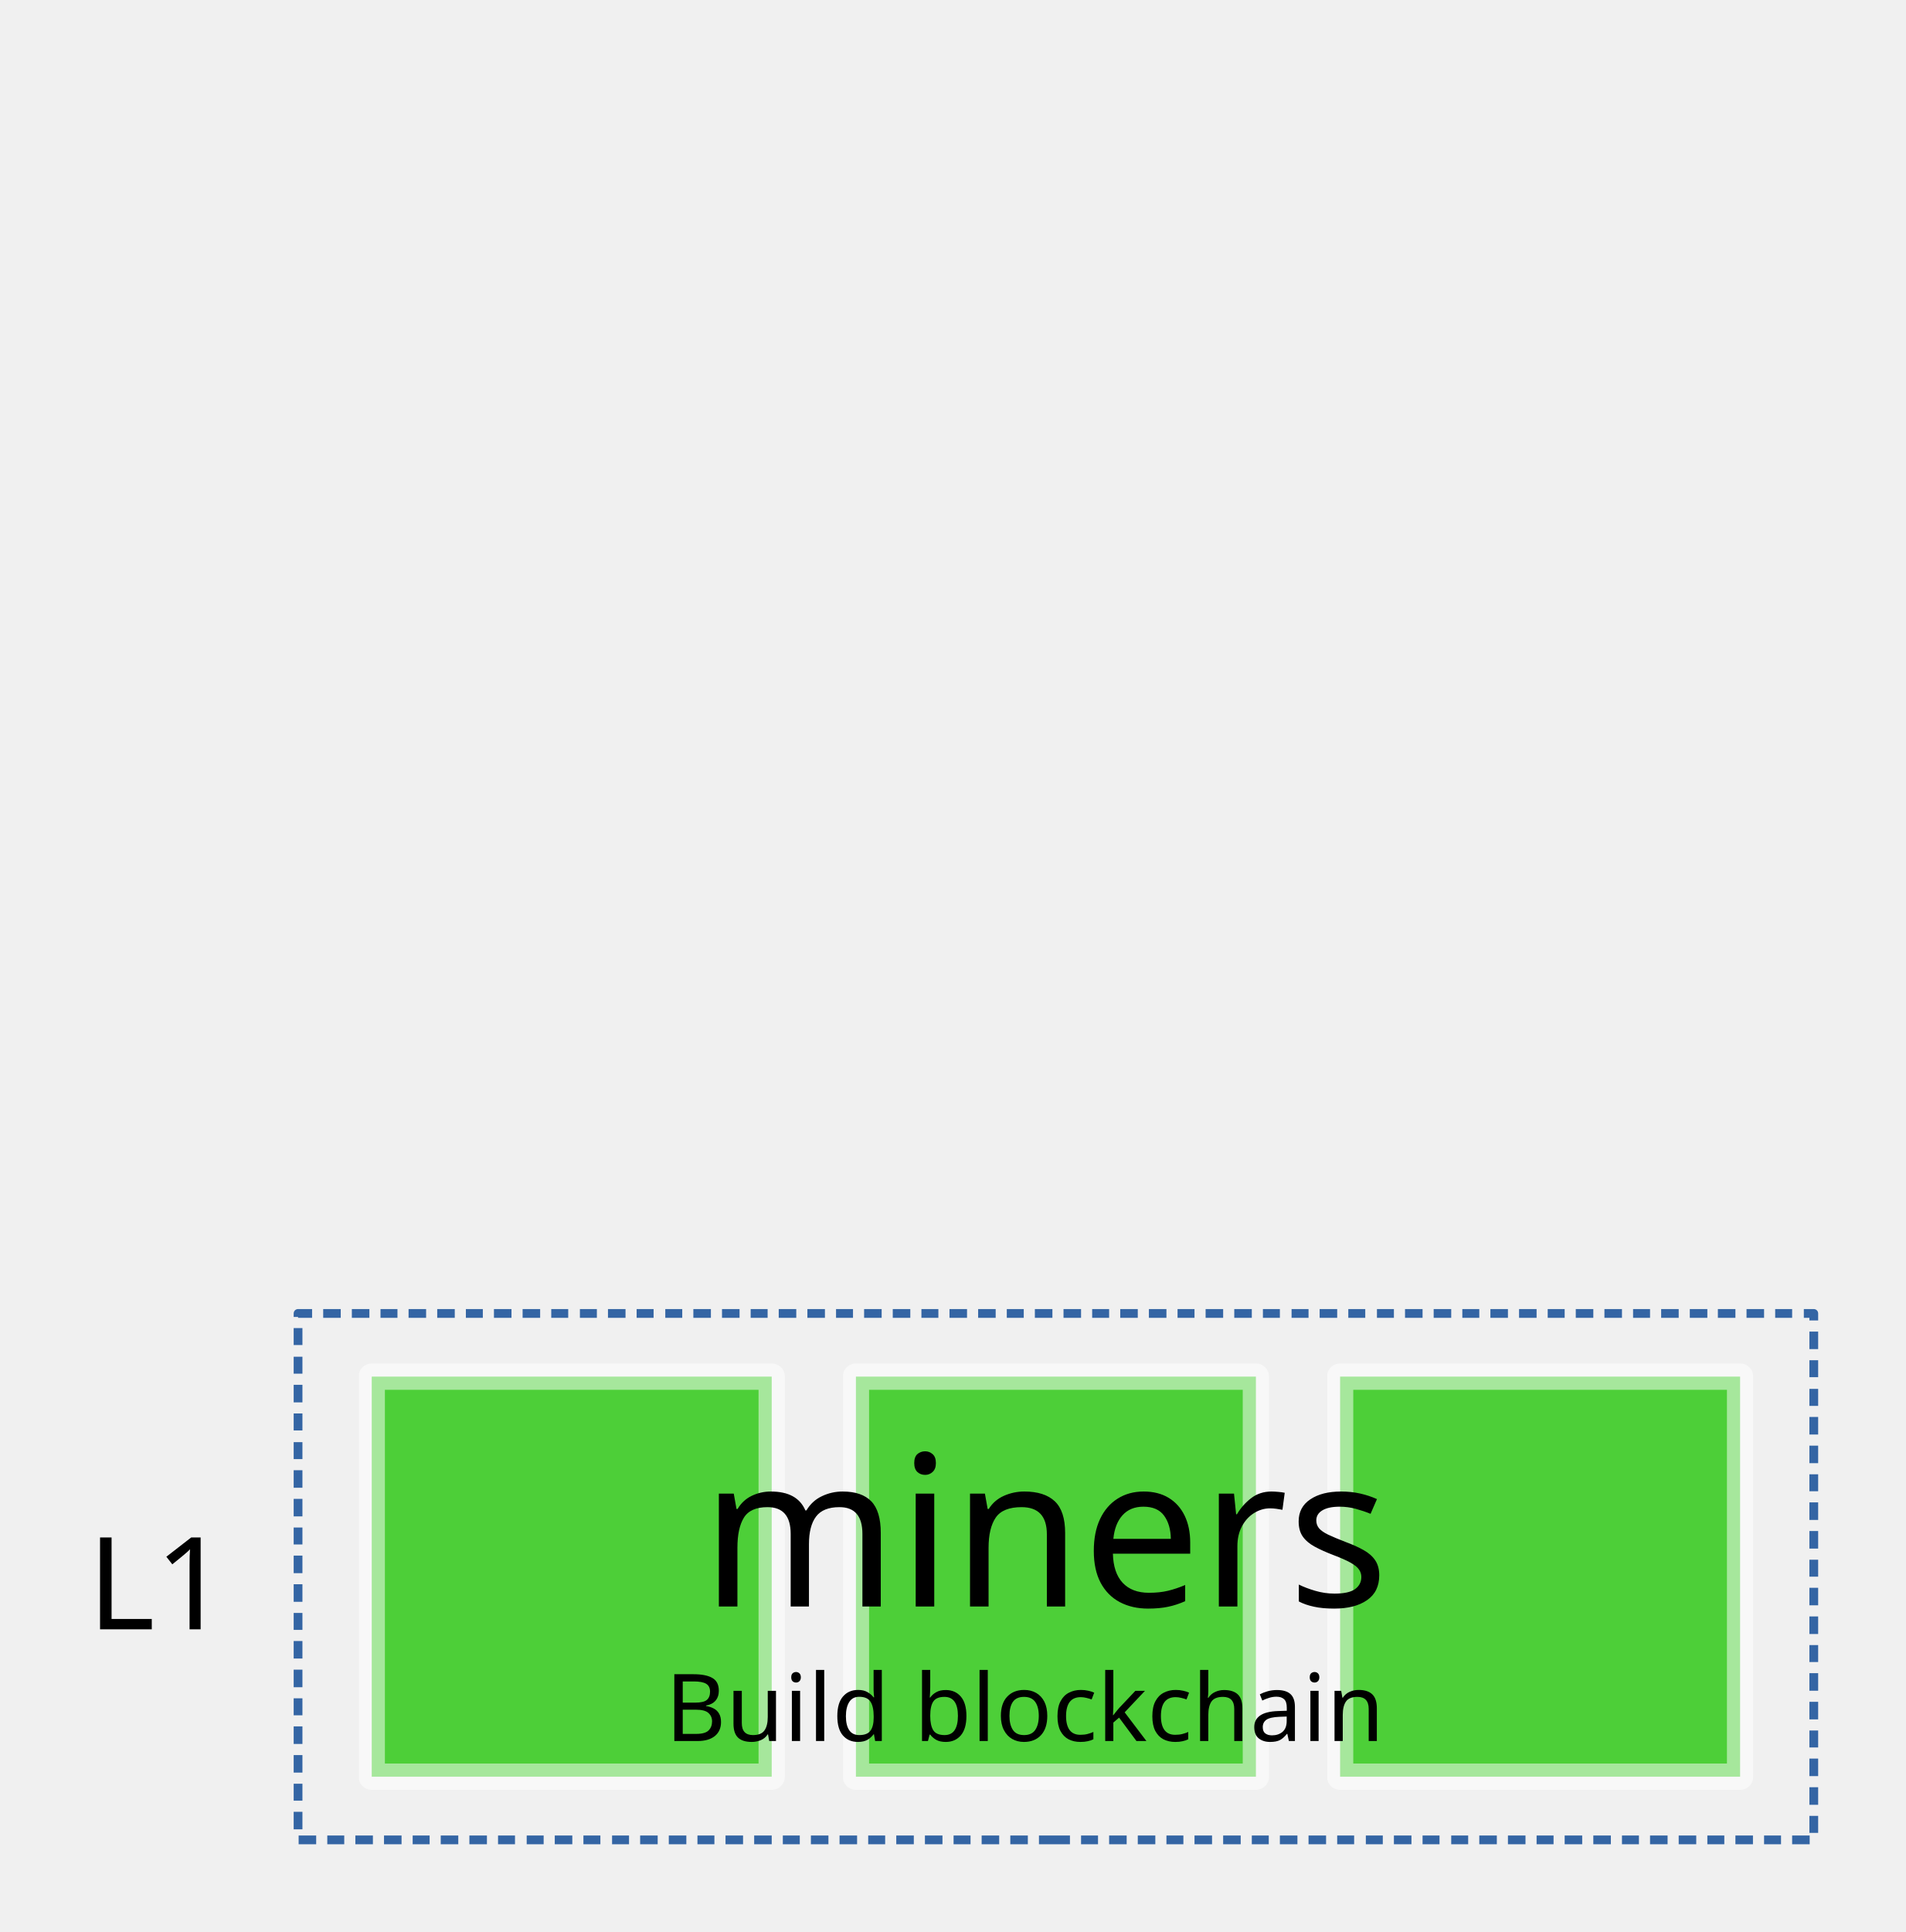
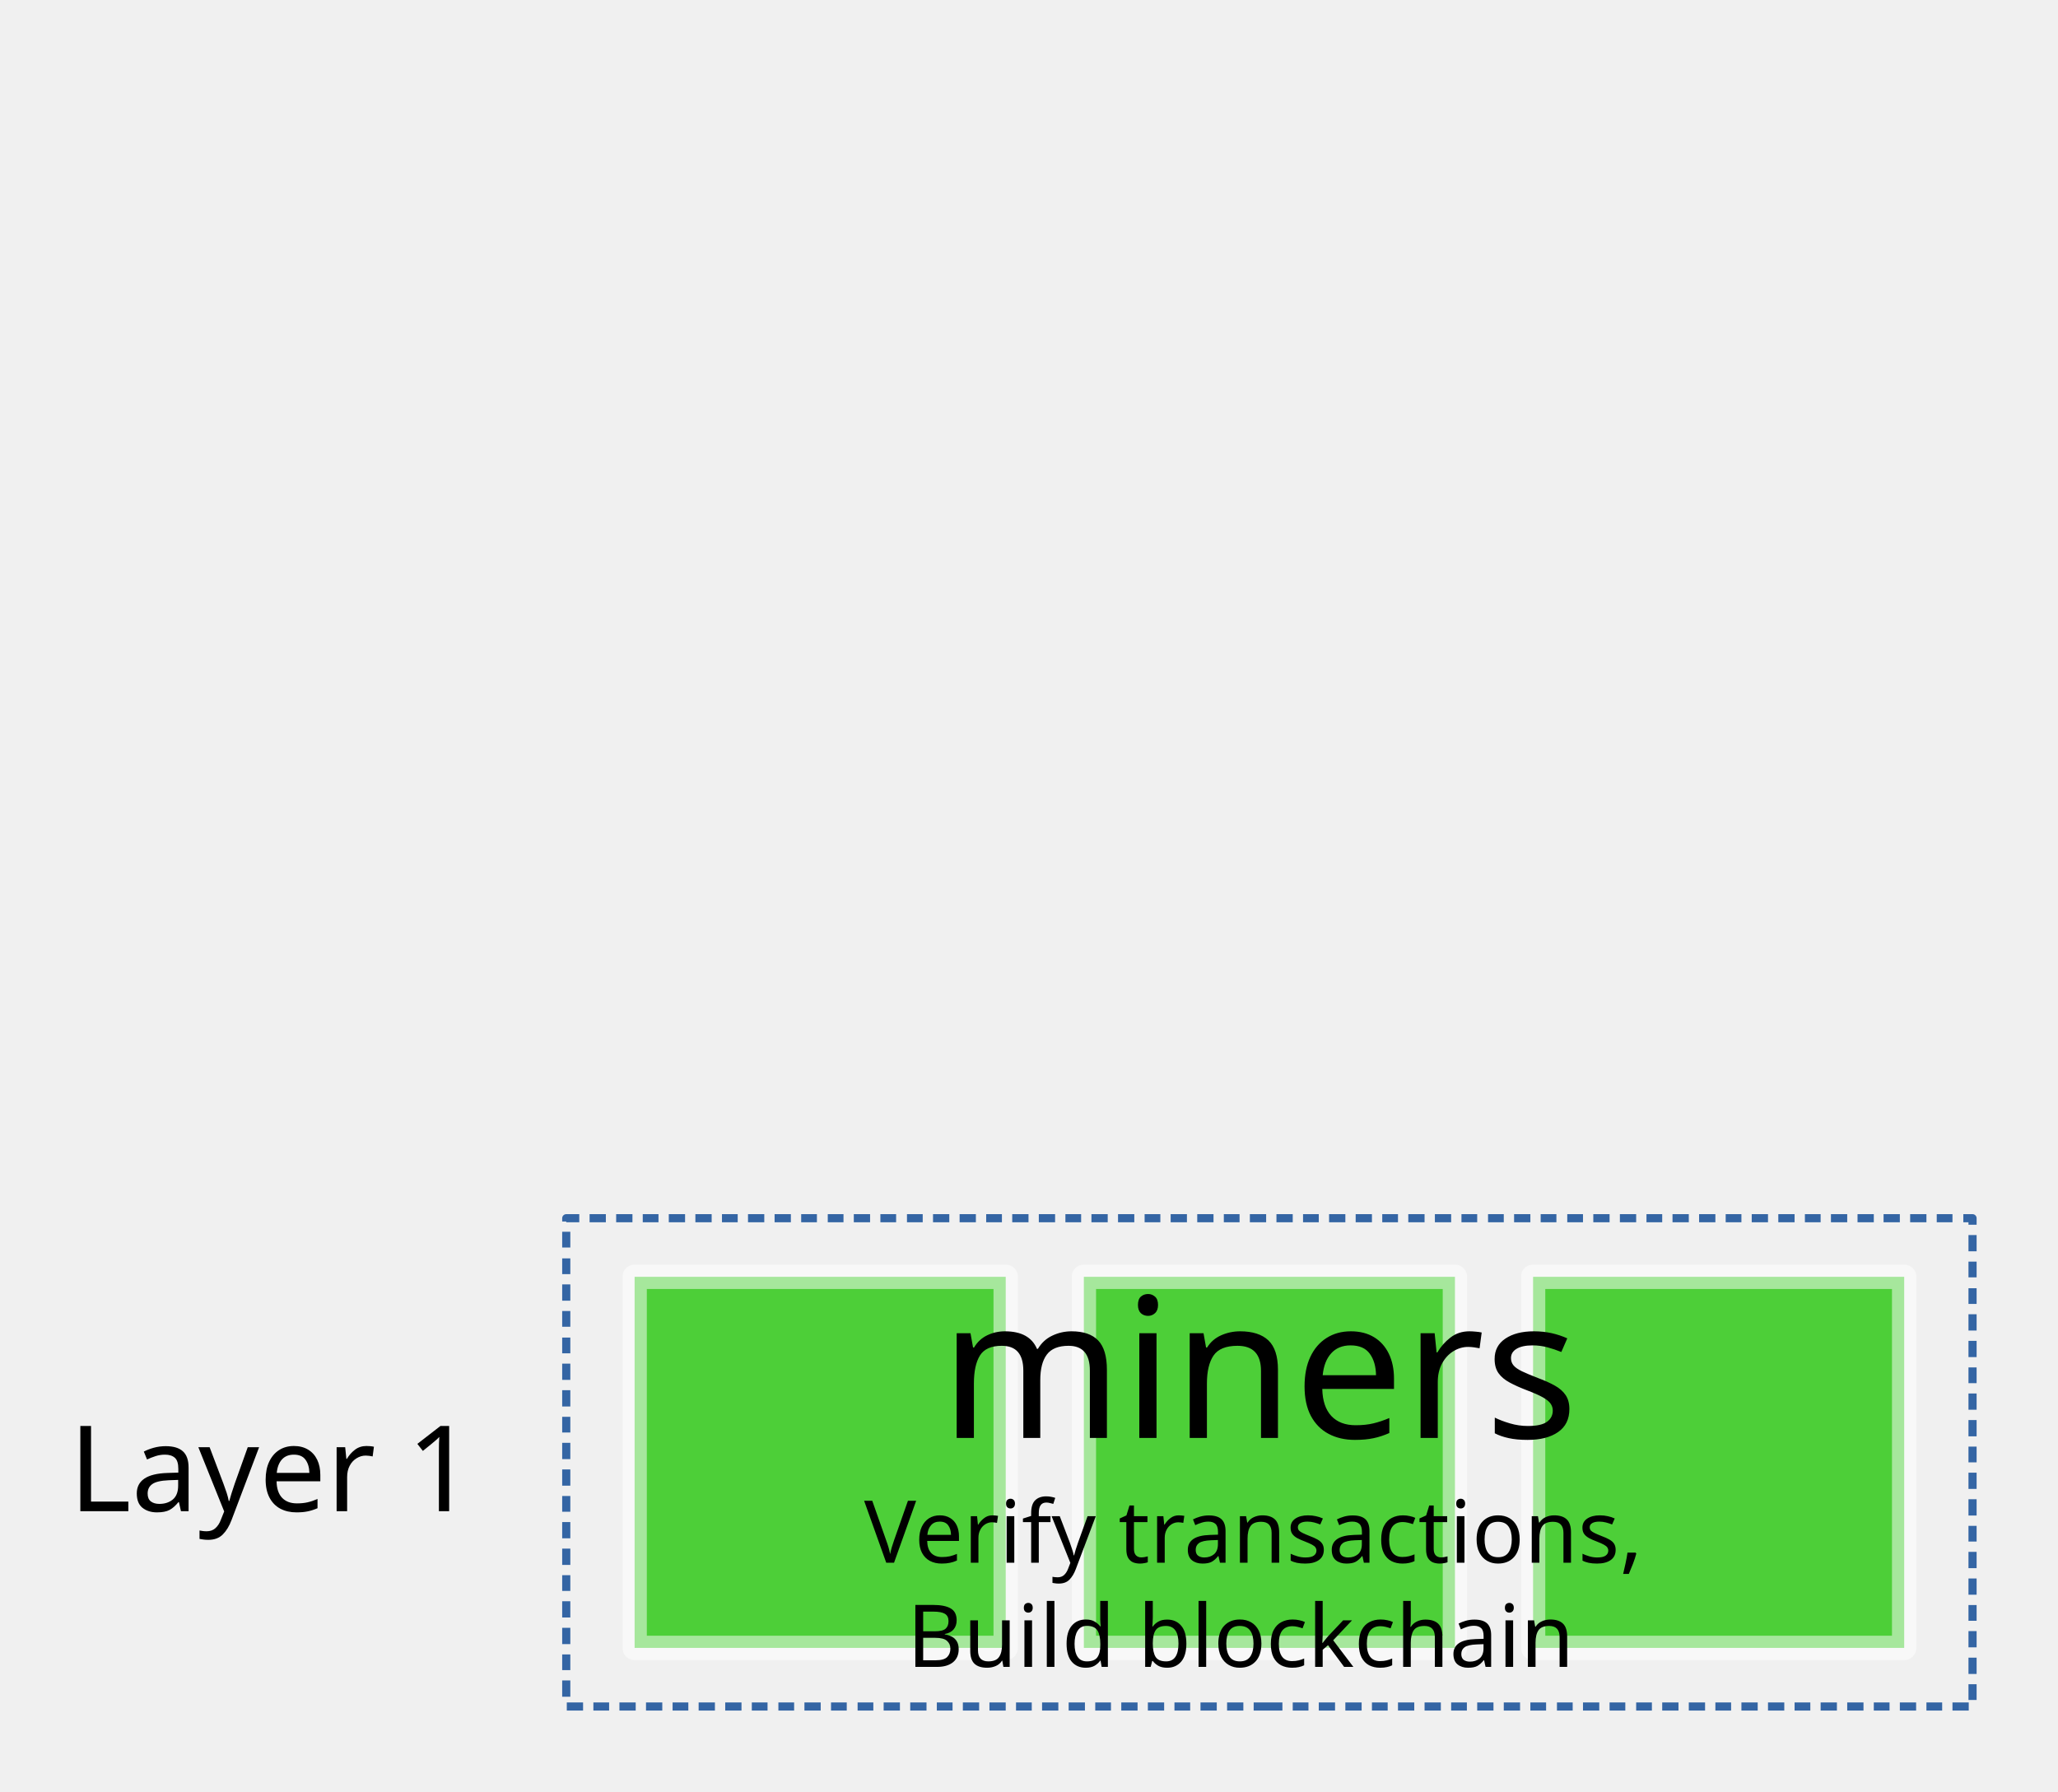
- <svg xmlns="http://www.w3.org/2000/svg" viewBox="0 0 434.558 440.4" height="440.4" width="434.558" xml:space="preserve" id="svg2" version="1.1">
+ <svg xmlns="http://www.w3.org/2000/svg" viewBox="0 0 505.759 440.4" height="440.4" width="505.759" xml:space="preserve" id="svg2" version="1.1">
  <defs id="defs6">
    <clipPath id="clipPath18" clipPathUnits="userSpaceOnUse">
      <path style="clip-rule:evenodd" id="path16" d="M 0,0 H 612 V 792 H 0 Z" />
    </clipPath>
    <clipPath id="clipPath602" clipPathUnits="userSpaceOnUse">
      <path id="path600" d="m 292.3,250.1 h 72.9 v 73 h -72.9 z" />
    </clipPath>
    <clipPath id="clipPath620" clipPathUnits="userSpaceOnUse">
      <path id="path618" d="M 375.1,250.1 H 448 v 73 h -72.9 z" />
    </clipPath>
    <clipPath id="clipPath638" clipPathUnits="userSpaceOnUse">
      <path id="path636" d="m 209.5,250.1 h 72.9 v 73 h -72.9 z" />
    </clipPath>
-     <clipPath id="clipPath1240" clipPathUnits="userSpaceOnUse">
-       <path id="path1238" d="m 292.3,354.5 h 72.9 v 73 h -72.9 z" />
-     </clipPath>
-     <clipPath id="clipPath1258" clipPathUnits="userSpaceOnUse">
-       <path id="path1256" d="M 375.1,354.5 H 448 v 73 h -72.9 z" />
-     </clipPath>
-     <clipPath id="clipPath1276" clipPathUnits="userSpaceOnUse">
-       <path id="path1274" d="m 209.5,354.5 h 72.9 v 73 h -72.9 z" />
-     </clipPath>
-     <clipPath id="clipPath1878" clipPathUnits="userSpaceOnUse">
-       <path id="path1876" d="m 292.3,458.9 h 72.9 v 73 h -72.9 z" />
-     </clipPath>
-     <clipPath id="clipPath1896" clipPathUnits="userSpaceOnUse">
-       <path id="path1894" d="M 375.1,458.9 H 448 v 73 h -72.9 z" />
-     </clipPath>
-     <clipPath id="clipPath1914" clipPathUnits="userSpaceOnUse">
-       <path id="path1912" d="m 209.5,458.9 h 72.9 v 73 h -72.9 z" />
+     <clipPath id="clipPath1246" clipPathUnits="userSpaceOnUse">
+       <path id="path1244" d="m 292.3,354.5 h 72.9 v 73 h -72.9 z" />
+     </clipPath>
+     <clipPath id="clipPath1264" clipPathUnits="userSpaceOnUse">
+       <path id="path1262" d="M 375.1,354.5 H 448 v 73 h -72.9 z" />
+     </clipPath>
+     <clipPath id="clipPath1282" clipPathUnits="userSpaceOnUse">
+       <path id="path1280" d="m 209.5,354.5 h 72.9 v 73 h -72.9 z" />
+     </clipPath>
+     <clipPath id="clipPath1890" clipPathUnits="userSpaceOnUse">
+       <path id="path1888" d="m 292.3,458.9 h 72.9 v 73 h -72.9 z" />
+     </clipPath>
+     <clipPath id="clipPath1908" clipPathUnits="userSpaceOnUse">
+       <path id="path1906" d="M 375.1,458.9 H 448 v 73 h -72.9 z" />
+     </clipPath>
+     <clipPath id="clipPath1926" clipPathUnits="userSpaceOnUse">
+       <path id="path1924" d="m 209.5,458.9 h 72.9 v 73 h -72.9 z" />
    </clipPath>
  </defs>
-   <g transform="matrix(1.333333,0,0,-1.333333,-197.5081,741.5332)" id="g10">
+   <g transform="matrix(1.333333,0,0,-1.333333,-126.3081,741.5332)" id="g10">
    <g id="g22">
      <path id="path24" style="fill:none;stroke:#3465a4;stroke-width:1.5;stroke-linecap:butt;stroke-linejoin:round;stroke-miterlimit:10;stroke-dasharray:none;stroke-opacity:1" d="m 331.1,241.6 h -2.4 -2.9" />
    </g>
    <g id="g26">
      <path id="path28" style="fill:none;stroke:#3465a4;stroke-width:1.5;stroke-linecap:butt;stroke-linejoin:round;stroke-miterlimit:10;stroke-dasharray:none;stroke-opacity:1" d="m 323.9,241.6 h -3" />
    </g>
    <g id="g30">
      <path id="path32" style="fill:none;stroke:#3465a4;stroke-width:1.5;stroke-linecap:butt;stroke-linejoin:round;stroke-miterlimit:10;stroke-dasharray:none;stroke-opacity:1" d="m 319,241.6 h -3" />
    </g>
    <g id="g34">
      <path id="path36" style="fill:none;stroke:#3465a4;stroke-width:1.5;stroke-linecap:butt;stroke-linejoin:round;stroke-miterlimit:10;stroke-dasharray:none;stroke-opacity:1" d="m 314.1,241.6 h -2.9" />
    </g>
    <g id="g38">
      <path id="path40" style="fill:none;stroke:#3465a4;stroke-width:1.5;stroke-linecap:butt;stroke-linejoin:round;stroke-miterlimit:10;stroke-dasharray:none;stroke-opacity:1" d="m 309.3,241.6 h -3" />
    </g>
    <g id="g42">
      <path id="path44" style="fill:none;stroke:#3465a4;stroke-width:1.5;stroke-linecap:butt;stroke-linejoin:round;stroke-miterlimit:10;stroke-dasharray:none;stroke-opacity:1" d="m 304.4,241.6 h -3" />
    </g>
    <g id="g46">
      <path id="path48" style="fill:none;stroke:#3465a4;stroke-width:1.5;stroke-linecap:butt;stroke-linejoin:round;stroke-miterlimit:10;stroke-dasharray:none;stroke-opacity:1" d="m 299.5,241.6 h -2.9" />
    </g>
    <g id="g50">
      <path id="path52" style="fill:none;stroke:#3465a4;stroke-width:1.5;stroke-linecap:butt;stroke-linejoin:round;stroke-miterlimit:10;stroke-dasharray:none;stroke-opacity:1" d="m 294.7,241.6 h -3" />
    </g>
    <g id="g54">
      <path id="path56" style="fill:none;stroke:#3465a4;stroke-width:1.5;stroke-linecap:butt;stroke-linejoin:round;stroke-miterlimit:10;stroke-dasharray:none;stroke-opacity:1" d="m 289.8,241.6 h -3" />
    </g>
    <g id="g58">
      <path id="path60" style="fill:none;stroke:#3465a4;stroke-width:1.5;stroke-linecap:butt;stroke-linejoin:round;stroke-miterlimit:10;stroke-dasharray:none;stroke-opacity:1" d="M 284.9,241.6 H 282" />
    </g>
    <g id="g62">
      <path id="path64" style="fill:none;stroke:#3465a4;stroke-width:1.5;stroke-linecap:butt;stroke-linejoin:round;stroke-miterlimit:10;stroke-dasharray:none;stroke-opacity:1" d="m 280.1,241.6 h -3" />
    </g>
    <g id="g66">
      <path id="path68" style="fill:none;stroke:#3465a4;stroke-width:1.5;stroke-linecap:butt;stroke-linejoin:round;stroke-miterlimit:10;stroke-dasharray:none;stroke-opacity:1" d="m 275.2,241.6 h -3" />
    </g>
    <g id="g70">
      <path id="path72" style="fill:none;stroke:#3465a4;stroke-width:1.5;stroke-linecap:butt;stroke-linejoin:round;stroke-miterlimit:10;stroke-dasharray:none;stroke-opacity:1" d="m 270.3,241.6 h -2.9" />
    </g>
    <g id="g74">
      <path id="path76" style="fill:none;stroke:#3465a4;stroke-width:1.5;stroke-linecap:butt;stroke-linejoin:round;stroke-miterlimit:10;stroke-dasharray:none;stroke-opacity:1" d="m 265.5,241.6 h -3" />
    </g>
    <g id="g78">
      <path id="path80" style="fill:none;stroke:#3465a4;stroke-width:1.5;stroke-linecap:butt;stroke-linejoin:round;stroke-miterlimit:10;stroke-dasharray:none;stroke-opacity:1" d="m 260.6,241.6 h -3" />
    </g>
    <g id="g82">
      <path id="path84" style="fill:none;stroke:#3465a4;stroke-width:1.5;stroke-linecap:butt;stroke-linejoin:round;stroke-miterlimit:10;stroke-dasharray:none;stroke-opacity:1" d="m 255.7,241.6 h -2.9" />
    </g>
    <g id="g86">
      <path id="path88" style="fill:none;stroke:#3465a4;stroke-width:1.5;stroke-linecap:butt;stroke-linejoin:round;stroke-miterlimit:10;stroke-dasharray:none;stroke-opacity:1" d="m 250.8,241.6 h -2.9" />
    </g>
    <g id="g90">
      <path id="path92" style="fill:none;stroke:#3465a4;stroke-width:1.5;stroke-linecap:butt;stroke-linejoin:round;stroke-miterlimit:10;stroke-dasharray:none;stroke-opacity:1" d="m 246,241.6 h -3" />
    </g>
    <g id="g94">
      <path id="path96" style="fill:none;stroke:#3465a4;stroke-width:1.5;stroke-linecap:butt;stroke-linejoin:round;stroke-miterlimit:10;stroke-dasharray:none;stroke-opacity:1" d="m 241.1,241.6 h -2.9" />
    </g>
    <g id="g98">
      <path id="path100" style="fill:none;stroke:#3465a4;stroke-width:1.5;stroke-linecap:butt;stroke-linejoin:round;stroke-miterlimit:10;stroke-dasharray:none;stroke-opacity:1" d="m 236.2,241.6 h -2.9" />
    </g>
    <g id="g102">
      <path id="path104" style="fill:none;stroke:#3465a4;stroke-width:1.5;stroke-linecap:butt;stroke-linejoin:round;stroke-miterlimit:10;stroke-dasharray:none;stroke-opacity:1" d="m 231.4,241.6 h -3" />
    </g>
    <g id="g106">
      <path id="path108" style="fill:none;stroke:#3465a4;stroke-width:1.5;stroke-linecap:butt;stroke-linejoin:round;stroke-miterlimit:10;stroke-dasharray:none;stroke-opacity:1" d="m 226.5,241.6 h -3" />
    </g>
    <g id="g110">
      <path id="path112" style="fill:none;stroke:#3465a4;stroke-width:1.5;stroke-linecap:butt;stroke-linejoin:round;stroke-miterlimit:10;stroke-dasharray:none;stroke-opacity:1" d="m 221.6,241.6 h -2.9" />
    </g>
    <g id="g114">
      <path id="path116" style="fill:none;stroke:#3465a4;stroke-width:1.5;stroke-linecap:butt;stroke-linejoin:round;stroke-miterlimit:10;stroke-dasharray:none;stroke-opacity:1" d="m 216.8,241.6 h -3" />
    </g>
    <g id="g118">
      <path id="path120" style="fill:none;stroke:#3465a4;stroke-width:1.5;stroke-linecap:butt;stroke-linejoin:round;stroke-miterlimit:10;stroke-dasharray:none;stroke-opacity:1" d="m 211.9,241.6 h -3" />
    </g>
    <g id="g122">
      <path id="path124" style="fill:none;stroke:#3465a4;stroke-width:1.5;stroke-linecap:butt;stroke-linejoin:round;stroke-miterlimit:10;stroke-dasharray:none;stroke-opacity:1" d="m 207,241.6 h -2.9" />
    </g>
    <g id="g126">
      <path id="path128" style="fill:none;stroke:#3465a4;stroke-width:1.5;stroke-linecap:butt;stroke-linejoin:round;stroke-miterlimit:10;stroke-dasharray:none;stroke-opacity:1" d="m 202.2,241.6 h -3" />
    </g>
    <g id="g130">
      <path id="path132" style="fill:none;stroke:#3465a4;stroke-width:1.5;stroke-linecap:butt;stroke-linejoin:round;stroke-miterlimit:10;stroke-dasharray:none;stroke-opacity:1" d="m 199.1,243.4 v 3" />
    </g>
    <g id="g134">
      <path id="path136" style="fill:none;stroke:#3465a4;stroke-width:1.5;stroke-linecap:butt;stroke-linejoin:round;stroke-miterlimit:10;stroke-dasharray:none;stroke-opacity:1" d="m 199.1,248.3 v 2.9" />
    </g>
    <g id="g138">
      <path id="path140" style="fill:none;stroke:#3465a4;stroke-width:1.5;stroke-linecap:butt;stroke-linejoin:round;stroke-miterlimit:10;stroke-dasharray:none;stroke-opacity:1" d="m 199.1,253.1 v 3" />
    </g>
    <g id="g142">
      <path id="path144" style="fill:none;stroke:#3465a4;stroke-width:1.5;stroke-linecap:butt;stroke-linejoin:round;stroke-miterlimit:10;stroke-dasharray:none;stroke-opacity:1" d="m 199.1,258 v 3" />
    </g>
    <g id="g146">
      <path id="path148" style="fill:none;stroke:#3465a4;stroke-width:1.5;stroke-linecap:butt;stroke-linejoin:round;stroke-miterlimit:10;stroke-dasharray:none;stroke-opacity:1" d="m 199.1,262.9 v 2.9" />
    </g>
    <g id="g150">
      <path id="path152" style="fill:none;stroke:#3465a4;stroke-width:1.5;stroke-linecap:butt;stroke-linejoin:round;stroke-miterlimit:10;stroke-dasharray:none;stroke-opacity:1" d="m 199.1,267.7 v 3" />
    </g>
    <g id="g154">
      <path id="path156" style="fill:none;stroke:#3465a4;stroke-width:1.5;stroke-linecap:butt;stroke-linejoin:round;stroke-miterlimit:10;stroke-dasharray:none;stroke-opacity:1" d="m 199.1,272.6 v 3" />
    </g>
    <g id="g158">
      <path id="path160" style="fill:none;stroke:#3465a4;stroke-width:1.5;stroke-linecap:butt;stroke-linejoin:round;stroke-miterlimit:10;stroke-dasharray:none;stroke-opacity:1" d="m 199.1,277.5 v 2.9" />
    </g>
    <g id="g162">
      <path id="path164" style="fill:none;stroke:#3465a4;stroke-width:1.5;stroke-linecap:butt;stroke-linejoin:round;stroke-miterlimit:10;stroke-dasharray:none;stroke-opacity:1" d="m 199.1,282.3 v 3" />
    </g>
    <g id="g166">
      <path id="path168" style="fill:none;stroke:#3465a4;stroke-width:1.5;stroke-linecap:butt;stroke-linejoin:round;stroke-miterlimit:10;stroke-dasharray:none;stroke-opacity:1" d="m 199.1,287.2 v 3" />
    </g>
    <g id="g170">
      <path id="path172" style="fill:none;stroke:#3465a4;stroke-width:1.5;stroke-linecap:butt;stroke-linejoin:round;stroke-miterlimit:10;stroke-dasharray:none;stroke-opacity:1" d="M 199.1,292.1 V 295" />
    </g>
    <g id="g174">
      <path id="path176" style="fill:none;stroke:#3465a4;stroke-width:1.5;stroke-linecap:butt;stroke-linejoin:round;stroke-miterlimit:10;stroke-dasharray:none;stroke-opacity:1" d="m 199.1,296.9 v 3" />
    </g>
    <g id="g178">
      <path id="path180" style="fill:none;stroke:#3465a4;stroke-width:1.5;stroke-linecap:butt;stroke-linejoin:round;stroke-miterlimit:10;stroke-dasharray:none;stroke-opacity:1" d="m 199.1,301.8 v 3" />
    </g>
    <g id="g182">
      <path id="path184" style="fill:none;stroke:#3465a4;stroke-width:1.5;stroke-linecap:butt;stroke-linejoin:round;stroke-miterlimit:10;stroke-dasharray:none;stroke-opacity:1" d="m 199.1,306.7 v 2.9" />
    </g>
    <g id="g186">
      <path id="path188" style="fill:none;stroke:#3465a4;stroke-width:1.5;stroke-linecap:butt;stroke-linejoin:round;stroke-miterlimit:10;stroke-dasharray:none;stroke-opacity:1" d="m 199.1,311.6 v 2.9" />
    </g>
    <g id="g190">
      <path id="path192" style="fill:none;stroke:#3465a4;stroke-width:1.5;stroke-linecap:butt;stroke-linejoin:round;stroke-miterlimit:10;stroke-dasharray:none;stroke-opacity:1" d="m 199.1,316.4 v 3" />
    </g>
    <g id="g194">
      <path id="path196" style="fill:none;stroke:#3465a4;stroke-width:1.5;stroke-linecap:butt;stroke-linejoin:round;stroke-miterlimit:10;stroke-dasharray:none;stroke-opacity:1" d="m 199.1,321.3 v 2.9" />
    </g>
    <g id="g198">
      <path id="path200" style="fill:none;stroke:#3465a4;stroke-width:1.5;stroke-linecap:butt;stroke-linejoin:round;stroke-miterlimit:10;stroke-dasharray:none;stroke-opacity:1" d="m 199.1,326.2 v 2.9" />
    </g>
    <g id="g202">
      <path id="path204" style="fill:none;stroke:#3465a4;stroke-width:1.5;stroke-linecap:butt;stroke-linejoin:round;stroke-miterlimit:10;stroke-dasharray:none;stroke-opacity:1" d="m 199.1,331 v 0.6 h 2.4" />
    </g>
    <g id="g206">
      <path id="path208" style="fill:none;stroke:#3465a4;stroke-width:1.5;stroke-linecap:butt;stroke-linejoin:round;stroke-miterlimit:10;stroke-dasharray:none;stroke-opacity:1" d="m 203.4,331.6 h 3" />
    </g>
    <g id="g210">
      <path id="path212" style="fill:none;stroke:#3465a4;stroke-width:1.5;stroke-linecap:butt;stroke-linejoin:round;stroke-miterlimit:10;stroke-dasharray:none;stroke-opacity:1" d="m 208.3,331.6 h 3" />
    </g>
    <g id="g214">
      <path id="path216" style="fill:none;stroke:#3465a4;stroke-width:1.5;stroke-linecap:butt;stroke-linejoin:round;stroke-miterlimit:10;stroke-dasharray:none;stroke-opacity:1" d="m 213.2,331.6 h 2.9" />
    </g>
    <g id="g218">
      <path id="path220" style="fill:none;stroke:#3465a4;stroke-width:1.5;stroke-linecap:butt;stroke-linejoin:round;stroke-miterlimit:10;stroke-dasharray:none;stroke-opacity:1" d="m 218,331.6 h 3" />
    </g>
    <g id="g222">
      <path id="path224" style="fill:none;stroke:#3465a4;stroke-width:1.5;stroke-linecap:butt;stroke-linejoin:round;stroke-miterlimit:10;stroke-dasharray:none;stroke-opacity:1" d="m 222.9,331.6 h 3" />
    </g>
    <g id="g226">
      <path id="path228" style="fill:none;stroke:#3465a4;stroke-width:1.5;stroke-linecap:butt;stroke-linejoin:round;stroke-miterlimit:10;stroke-dasharray:none;stroke-opacity:1" d="m 227.8,331.6 h 2.9" />
    </g>
    <g id="g230">
      <path id="path232" style="fill:none;stroke:#3465a4;stroke-width:1.5;stroke-linecap:butt;stroke-linejoin:round;stroke-miterlimit:10;stroke-dasharray:none;stroke-opacity:1" d="m 232.6,331.6 h 3" />
    </g>
    <g id="g234">
      <path id="path236" style="fill:none;stroke:#3465a4;stroke-width:1.5;stroke-linecap:butt;stroke-linejoin:round;stroke-miterlimit:10;stroke-dasharray:none;stroke-opacity:1" d="m 237.5,331.6 h 3" />
    </g>
    <g id="g238">
      <path id="path240" style="fill:none;stroke:#3465a4;stroke-width:1.5;stroke-linecap:butt;stroke-linejoin:round;stroke-miterlimit:10;stroke-dasharray:none;stroke-opacity:1" d="m 242.4,331.6 h 2.9" />
    </g>
    <g id="g242">
      <path id="path244" style="fill:none;stroke:#3465a4;stroke-width:1.5;stroke-linecap:butt;stroke-linejoin:round;stroke-miterlimit:10;stroke-dasharray:none;stroke-opacity:1" d="m 247.3,331.6 h 2.9" />
    </g>
    <g id="g246">
      <path id="path248" style="fill:none;stroke:#3465a4;stroke-width:1.5;stroke-linecap:butt;stroke-linejoin:round;stroke-miterlimit:10;stroke-dasharray:none;stroke-opacity:1" d="m 252.1,331.6 h 3" />
    </g>
    <g id="g250">
      <path id="path252" style="fill:none;stroke:#3465a4;stroke-width:1.5;stroke-linecap:butt;stroke-linejoin:round;stroke-miterlimit:10;stroke-dasharray:none;stroke-opacity:1" d="m 257,331.6 h 2.9" />
    </g>
    <g id="g254">
      <path id="path256" style="fill:none;stroke:#3465a4;stroke-width:1.5;stroke-linecap:butt;stroke-linejoin:round;stroke-miterlimit:10;stroke-dasharray:none;stroke-opacity:1" d="m 261.9,331.6 h 2.9" />
    </g>
    <g id="g258">
      <path id="path260" style="fill:none;stroke:#3465a4;stroke-width:1.5;stroke-linecap:butt;stroke-linejoin:round;stroke-miterlimit:10;stroke-dasharray:none;stroke-opacity:1" d="m 266.7,331.6 h 3" />
    </g>
    <g id="g262">
      <path id="path264" style="fill:none;stroke:#3465a4;stroke-width:1.5;stroke-linecap:butt;stroke-linejoin:round;stroke-miterlimit:10;stroke-dasharray:none;stroke-opacity:1" d="m 271.6,331.6 h 3" />
    </g>
    <g id="g266">
      <path id="path268" style="fill:none;stroke:#3465a4;stroke-width:1.5;stroke-linecap:butt;stroke-linejoin:round;stroke-miterlimit:10;stroke-dasharray:none;stroke-opacity:1" d="m 276.5,331.6 h 2.9" />
    </g>
    <g id="g270">
      <path id="path272" style="fill:none;stroke:#3465a4;stroke-width:1.5;stroke-linecap:butt;stroke-linejoin:round;stroke-miterlimit:10;stroke-dasharray:none;stroke-opacity:1" d="m 281.3,331.6 h 3" />
    </g>
    <g id="g274">
      <path id="path276" style="fill:none;stroke:#3465a4;stroke-width:1.5;stroke-linecap:butt;stroke-linejoin:round;stroke-miterlimit:10;stroke-dasharray:none;stroke-opacity:1" d="m 286.2,331.6 h 3" />
    </g>
    <g id="g278">
      <path id="path280" style="fill:none;stroke:#3465a4;stroke-width:1.5;stroke-linecap:butt;stroke-linejoin:round;stroke-miterlimit:10;stroke-dasharray:none;stroke-opacity:1" d="M 291.1,331.6 H 294" />
    </g>
    <g id="g282">
      <path id="path284" style="fill:none;stroke:#3465a4;stroke-width:1.5;stroke-linecap:butt;stroke-linejoin:round;stroke-miterlimit:10;stroke-dasharray:none;stroke-opacity:1" d="m 295.9,331.6 h 3" />
    </g>
    <g id="g286">
      <path id="path288" style="fill:none;stroke:#3465a4;stroke-width:1.5;stroke-linecap:butt;stroke-linejoin:round;stroke-miterlimit:10;stroke-dasharray:none;stroke-opacity:1" d="m 300.8,331.6 h 3" />
    </g>
    <g id="g290">
      <path id="path292" style="fill:none;stroke:#3465a4;stroke-width:1.5;stroke-linecap:butt;stroke-linejoin:round;stroke-miterlimit:10;stroke-dasharray:none;stroke-opacity:1" d="m 305.7,331.6 h 2.9" />
    </g>
    <g id="g294">
      <path id="path296" style="fill:none;stroke:#3465a4;stroke-width:1.5;stroke-linecap:butt;stroke-linejoin:round;stroke-miterlimit:10;stroke-dasharray:none;stroke-opacity:1" d="m 310.5,331.6 h 3" />
    </g>
    <g id="g298">
      <path id="path300" style="fill:none;stroke:#3465a4;stroke-width:1.5;stroke-linecap:butt;stroke-linejoin:round;stroke-miterlimit:10;stroke-dasharray:none;stroke-opacity:1" d="m 315.4,331.6 h 3" />
    </g>
    <g id="g302">
      <path id="path304" style="fill:none;stroke:#3465a4;stroke-width:1.5;stroke-linecap:butt;stroke-linejoin:round;stroke-miterlimit:10;stroke-dasharray:none;stroke-opacity:1" d="m 320.3,331.6 h 2.9" />
    </g>
    <g id="g306">
      <path id="path308" style="fill:none;stroke:#3465a4;stroke-width:1.5;stroke-linecap:butt;stroke-linejoin:round;stroke-miterlimit:10;stroke-dasharray:none;stroke-opacity:1" d="m 325.1,331.6 h 3" />
    </g>
    <g id="g310">
      <path id="path312" style="fill:none;stroke:#3465a4;stroke-width:1.5;stroke-linecap:butt;stroke-linejoin:round;stroke-miterlimit:10;stroke-dasharray:none;stroke-opacity:1" d="m 330,331.6 h 3" />
    </g>
    <g id="g314">
      <path id="path316" style="fill:none;stroke:#3465a4;stroke-width:1.5;stroke-linecap:butt;stroke-linejoin:round;stroke-miterlimit:10;stroke-dasharray:none;stroke-opacity:1" d="m 334.9,331.6 h 2.9" />
    </g>
    <g id="g318">
      <path id="path320" style="fill:none;stroke:#3465a4;stroke-width:1.5;stroke-linecap:butt;stroke-linejoin:round;stroke-miterlimit:10;stroke-dasharray:none;stroke-opacity:1" d="m 339.7,331.6 h 3" />
    </g>
    <g id="g322">
      <path id="path324" style="fill:none;stroke:#3465a4;stroke-width:1.5;stroke-linecap:butt;stroke-linejoin:round;stroke-miterlimit:10;stroke-dasharray:none;stroke-opacity:1" d="m 344.6,331.6 h 3" />
    </g>
    <g id="g326">
      <path id="path328" style="fill:none;stroke:#3465a4;stroke-width:1.5;stroke-linecap:butt;stroke-linejoin:round;stroke-miterlimit:10;stroke-dasharray:none;stroke-opacity:1" d="m 349.5,331.6 h 2.9" />
    </g>
    <g id="g330">
      <path id="path332" style="fill:none;stroke:#3465a4;stroke-width:1.5;stroke-linecap:butt;stroke-linejoin:round;stroke-miterlimit:10;stroke-dasharray:none;stroke-opacity:1" d="m 354.3,331.6 h 3" />
    </g>
    <g id="g334">
      <path id="path336" style="fill:none;stroke:#3465a4;stroke-width:1.5;stroke-linecap:butt;stroke-linejoin:round;stroke-miterlimit:10;stroke-dasharray:none;stroke-opacity:1" d="m 359.2,331.6 h 3" />
    </g>
    <g id="g338">
      <path id="path340" style="fill:none;stroke:#3465a4;stroke-width:1.5;stroke-linecap:butt;stroke-linejoin:round;stroke-miterlimit:10;stroke-dasharray:none;stroke-opacity:1" d="M 364.1,331.6 H 367" />
    </g>
    <g id="g342">
      <path id="path344" style="fill:none;stroke:#3465a4;stroke-width:1.5;stroke-linecap:butt;stroke-linejoin:round;stroke-miterlimit:10;stroke-dasharray:none;stroke-opacity:1" d="m 369,331.6 h 2.9" />
    </g>
    <g id="g346">
      <path id="path348" style="fill:none;stroke:#3465a4;stroke-width:1.5;stroke-linecap:butt;stroke-linejoin:round;stroke-miterlimit:10;stroke-dasharray:none;stroke-opacity:1" d="m 373.8,331.6 h 3" />
    </g>
    <g id="g350">
      <path id="path352" style="fill:none;stroke:#3465a4;stroke-width:1.5;stroke-linecap:butt;stroke-linejoin:round;stroke-miterlimit:10;stroke-dasharray:none;stroke-opacity:1" d="m 378.7,331.6 h 2.9" />
    </g>
    <g id="g354">
      <path id="path356" style="fill:none;stroke:#3465a4;stroke-width:1.5;stroke-linecap:butt;stroke-linejoin:round;stroke-miterlimit:10;stroke-dasharray:none;stroke-opacity:1" d="m 383.6,331.6 h 2.9" />
    </g>
    <g id="g358">
      <path id="path360" style="fill:none;stroke:#3465a4;stroke-width:1.5;stroke-linecap:butt;stroke-linejoin:round;stroke-miterlimit:10;stroke-dasharray:none;stroke-opacity:1" d="m 388.4,331.6 h 3" />
    </g>
    <g id="g362">
      <path id="path364" style="fill:none;stroke:#3465a4;stroke-width:1.5;stroke-linecap:butt;stroke-linejoin:round;stroke-miterlimit:10;stroke-dasharray:none;stroke-opacity:1" d="m 393.3,331.6 h 3" />
    </g>
    <g id="g366">
      <path id="path368" style="fill:none;stroke:#3465a4;stroke-width:1.5;stroke-linecap:butt;stroke-linejoin:round;stroke-miterlimit:10;stroke-dasharray:none;stroke-opacity:1" d="m 398.2,331.6 h 2.9" />
    </g>
    <g id="g370">
      <path id="path372" style="fill:none;stroke:#3465a4;stroke-width:1.5;stroke-linecap:butt;stroke-linejoin:round;stroke-miterlimit:10;stroke-dasharray:none;stroke-opacity:1" d="m 403,331.6 h 3" />
    </g>
    <g id="g374">
      <path id="path376" style="fill:none;stroke:#3465a4;stroke-width:1.5;stroke-linecap:butt;stroke-linejoin:round;stroke-miterlimit:10;stroke-dasharray:none;stroke-opacity:1" d="m 407.9,331.6 h 3" />
    </g>
    <g id="g378">
      <path id="path380" style="fill:none;stroke:#3465a4;stroke-width:1.5;stroke-linecap:butt;stroke-linejoin:round;stroke-miterlimit:10;stroke-dasharray:none;stroke-opacity:1" d="m 412.8,331.6 h 2.9" />
    </g>
    <g id="g382">
      <path id="path384" style="fill:none;stroke:#3465a4;stroke-width:1.5;stroke-linecap:butt;stroke-linejoin:round;stroke-miterlimit:10;stroke-dasharray:none;stroke-opacity:1" d="m 417.6,331.6 h 3" />
    </g>
    <g id="g386">
      <path id="path388" style="fill:none;stroke:#3465a4;stroke-width:1.5;stroke-linecap:butt;stroke-linejoin:round;stroke-miterlimit:10;stroke-dasharray:none;stroke-opacity:1" d="m 422.5,331.6 h 3" />
    </g>
    <g id="g390">
      <path id="path392" style="fill:none;stroke:#3465a4;stroke-width:1.5;stroke-linecap:butt;stroke-linejoin:round;stroke-miterlimit:10;stroke-dasharray:none;stroke-opacity:1" d="m 427.4,331.6 h 2.9" />
    </g>
    <g id="g394">
      <path id="path396" style="fill:none;stroke:#3465a4;stroke-width:1.5;stroke-linecap:butt;stroke-linejoin:round;stroke-miterlimit:10;stroke-dasharray:none;stroke-opacity:1" d="m 432.2,331.6 h 3" />
    </g>
    <g id="g398">
      <path id="path400" style="fill:none;stroke:#3465a4;stroke-width:1.5;stroke-linecap:butt;stroke-linejoin:round;stroke-miterlimit:10;stroke-dasharray:none;stroke-opacity:1" d="m 437.1,331.6 h 3" />
    </g>
    <g id="g402">
      <path id="path404" style="fill:none;stroke:#3465a4;stroke-width:1.5;stroke-linecap:butt;stroke-linejoin:round;stroke-miterlimit:10;stroke-dasharray:none;stroke-opacity:1" d="m 441.9,331.6 h 3" />
    </g>
    <g id="g406">
      <path id="path408" style="fill:none;stroke:#3465a4;stroke-width:1.5;stroke-linecap:butt;stroke-linejoin:round;stroke-miterlimit:10;stroke-dasharray:none;stroke-opacity:1" d="m 446.8,331.6 h 3" />
    </g>
    <g id="g410">
      <path id="path412" style="fill:none;stroke:#3465a4;stroke-width:1.5;stroke-linecap:butt;stroke-linejoin:round;stroke-miterlimit:10;stroke-dasharray:none;stroke-opacity:1" d="m 451.7,331.6 h 2.9" />
    </g>
    <g id="g414">
      <path id="path416" style="fill:none;stroke:#3465a4;stroke-width:1.5;stroke-linecap:butt;stroke-linejoin:round;stroke-miterlimit:10;stroke-dasharray:none;stroke-opacity:1" d="m 456.6,331.6 h 1.7 v -1.2" />
    </g>
    <g id="g418">
      <path id="path420" style="fill:none;stroke:#3465a4;stroke-width:1.5;stroke-linecap:butt;stroke-linejoin:round;stroke-miterlimit:10;stroke-dasharray:none;stroke-opacity:1" d="m 458.3,328.5 v -3" />
    </g>
    <g id="g422">
      <path id="path424" style="fill:none;stroke:#3465a4;stroke-width:1.5;stroke-linecap:butt;stroke-linejoin:round;stroke-miterlimit:10;stroke-dasharray:none;stroke-opacity:1" d="m 458.3,323.6 v -2.9" />
    </g>
    <g id="g426">
      <path id="path428" style="fill:none;stroke:#3465a4;stroke-width:1.5;stroke-linecap:butt;stroke-linejoin:round;stroke-miterlimit:10;stroke-dasharray:none;stroke-opacity:1" d="m 458.3,318.7 v -2.9" />
    </g>
    <g id="g430">
      <path id="path432" style="fill:none;stroke:#3465a4;stroke-width:1.5;stroke-linecap:butt;stroke-linejoin:round;stroke-miterlimit:10;stroke-dasharray:none;stroke-opacity:1" d="m 458.3,313.9 v -3" />
    </g>
    <g id="g434">
      <path id="path436" style="fill:none;stroke:#3465a4;stroke-width:1.5;stroke-linecap:butt;stroke-linejoin:round;stroke-miterlimit:10;stroke-dasharray:none;stroke-opacity:1" d="m 458.3,309 v -3" />
    </g>
    <g id="g438">
      <path id="path440" style="fill:none;stroke:#3465a4;stroke-width:1.5;stroke-linecap:butt;stroke-linejoin:round;stroke-miterlimit:10;stroke-dasharray:none;stroke-opacity:1" d="m 458.3,304.1 v -2.9" />
    </g>
    <g id="g442">
      <path id="path444" style="fill:none;stroke:#3465a4;stroke-width:1.5;stroke-linecap:butt;stroke-linejoin:round;stroke-miterlimit:10;stroke-dasharray:none;stroke-opacity:1" d="m 458.3,299.3 v -3" />
    </g>
    <g id="g446">
      <path id="path448" style="fill:none;stroke:#3465a4;stroke-width:1.5;stroke-linecap:butt;stroke-linejoin:round;stroke-miterlimit:10;stroke-dasharray:none;stroke-opacity:1" d="m 458.3,294.4 v -3" />
    </g>
    <g id="g450">
      <path id="path452" style="fill:none;stroke:#3465a4;stroke-width:1.5;stroke-linecap:butt;stroke-linejoin:round;stroke-miterlimit:10;stroke-dasharray:none;stroke-opacity:1" d="m 458.3,289.5 v -2.9" />
    </g>
    <g id="g454">
      <path id="path456" style="fill:none;stroke:#3465a4;stroke-width:1.5;stroke-linecap:butt;stroke-linejoin:round;stroke-miterlimit:10;stroke-dasharray:none;stroke-opacity:1" d="m 458.3,284.7 v -3" />
    </g>
    <g id="g458">
      <path id="path460" style="fill:none;stroke:#3465a4;stroke-width:1.5;stroke-linecap:butt;stroke-linejoin:round;stroke-miterlimit:10;stroke-dasharray:none;stroke-opacity:1" d="m 458.3,279.8 v -3" />
    </g>
    <g id="g462">
      <path id="path464" style="fill:none;stroke:#3465a4;stroke-width:1.5;stroke-linecap:butt;stroke-linejoin:round;stroke-miterlimit:10;stroke-dasharray:none;stroke-opacity:1" d="M 458.3,274.9 V 272" />
    </g>
    <g id="g466">
      <path id="path468" style="fill:none;stroke:#3465a4;stroke-width:1.5;stroke-linecap:butt;stroke-linejoin:round;stroke-miterlimit:10;stroke-dasharray:none;stroke-opacity:1" d="m 458.3,270.1 v -3" />
    </g>
    <g id="g470">
      <path id="path472" style="fill:none;stroke:#3465a4;stroke-width:1.5;stroke-linecap:butt;stroke-linejoin:round;stroke-miterlimit:10;stroke-dasharray:none;stroke-opacity:1" d="m 458.3,265.2 v -3" />
    </g>
    <g id="g474">
      <path id="path476" style="fill:none;stroke:#3465a4;stroke-width:1.5;stroke-linecap:butt;stroke-linejoin:round;stroke-miterlimit:10;stroke-dasharray:none;stroke-opacity:1" d="m 458.3,260.3 v -2.9" />
    </g>
    <g id="g478">
      <path id="path480" style="fill:none;stroke:#3465a4;stroke-width:1.5;stroke-linecap:butt;stroke-linejoin:round;stroke-miterlimit:10;stroke-dasharray:none;stroke-opacity:1" d="m 458.3,255.5 v -3" />
    </g>
    <g id="g482">
      <path id="path484" style="fill:none;stroke:#3465a4;stroke-width:1.5;stroke-linecap:butt;stroke-linejoin:round;stroke-miterlimit:10;stroke-dasharray:none;stroke-opacity:1" d="m 458.3,250.6 v -3" />
    </g>
    <g id="g486">
      <path id="path488" style="fill:none;stroke:#3465a4;stroke-width:1.5;stroke-linecap:butt;stroke-linejoin:round;stroke-miterlimit:10;stroke-dasharray:none;stroke-opacity:1" d="m 458.3,245.7 v -2.9" />
    </g>
    <g id="g490">
      <path id="path492" style="fill:none;stroke:#3465a4;stroke-width:1.5;stroke-linecap:butt;stroke-linejoin:round;stroke-miterlimit:10;stroke-dasharray:none;stroke-opacity:1" d="m 457.6,241.6 h -3" />
    </g>
    <g id="g494">
      <path id="path496" style="fill:none;stroke:#3465a4;stroke-width:1.5;stroke-linecap:butt;stroke-linejoin:round;stroke-miterlimit:10;stroke-dasharray:none;stroke-opacity:1" d="m 452.7,241.6 h -2.9" />
    </g>
    <g id="g498">
      <path id="path500" style="fill:none;stroke:#3465a4;stroke-width:1.5;stroke-linecap:butt;stroke-linejoin:round;stroke-miterlimit:10;stroke-dasharray:none;stroke-opacity:1" d="m 447.9,241.6 h -3" />
    </g>
    <g id="g502">
      <path id="path504" style="fill:none;stroke:#3465a4;stroke-width:1.5;stroke-linecap:butt;stroke-linejoin:round;stroke-miterlimit:10;stroke-dasharray:none;stroke-opacity:1" d="m 443,241.6 h -2.9" />
    </g>
    <g id="g506">
      <path id="path508" style="fill:none;stroke:#3465a4;stroke-width:1.5;stroke-linecap:butt;stroke-linejoin:round;stroke-miterlimit:10;stroke-dasharray:none;stroke-opacity:1" d="m 438.2,241.6 h -3" />
    </g>
    <g id="g510">
      <path id="path512" style="fill:none;stroke:#3465a4;stroke-width:1.5;stroke-linecap:butt;stroke-linejoin:round;stroke-miterlimit:10;stroke-dasharray:none;stroke-opacity:1" d="m 433.3,241.6 h -3" />
    </g>
    <g id="g514">
      <path id="path516" style="fill:none;stroke:#3465a4;stroke-width:1.5;stroke-linecap:butt;stroke-linejoin:round;stroke-miterlimit:10;stroke-dasharray:none;stroke-opacity:1" d="m 428.4,241.6 h -2.9" />
    </g>
    <g id="g518">
      <path id="path520" style="fill:none;stroke:#3465a4;stroke-width:1.5;stroke-linecap:butt;stroke-linejoin:round;stroke-miterlimit:10;stroke-dasharray:none;stroke-opacity:1" d="m 423.6,241.6 h -3" />
    </g>
    <g id="g522">
      <path id="path524" style="fill:none;stroke:#3465a4;stroke-width:1.5;stroke-linecap:butt;stroke-linejoin:round;stroke-miterlimit:10;stroke-dasharray:none;stroke-opacity:1" d="m 418.7,241.6 h -3" />
    </g>
    <g id="g526">
      <path id="path528" style="fill:none;stroke:#3465a4;stroke-width:1.5;stroke-linecap:butt;stroke-linejoin:round;stroke-miterlimit:10;stroke-dasharray:none;stroke-opacity:1" d="m 413.8,241.6 h -2.9" />
    </g>
    <g id="g530">
      <path id="path532" style="fill:none;stroke:#3465a4;stroke-width:1.5;stroke-linecap:butt;stroke-linejoin:round;stroke-miterlimit:10;stroke-dasharray:none;stroke-opacity:1" d="m 409,241.6 h -3" />
    </g>
    <g id="g534">
      <path id="path536" style="fill:none;stroke:#3465a4;stroke-width:1.5;stroke-linecap:butt;stroke-linejoin:round;stroke-miterlimit:10;stroke-dasharray:none;stroke-opacity:1" d="m 404.1,241.6 h -3" />
    </g>
    <g id="g538">
      <path id="path540" style="fill:none;stroke:#3465a4;stroke-width:1.5;stroke-linecap:butt;stroke-linejoin:round;stroke-miterlimit:10;stroke-dasharray:none;stroke-opacity:1" d="m 399.2,241.6 h -2.9" />
    </g>
    <g id="g542">
      <path id="path544" style="fill:none;stroke:#3465a4;stroke-width:1.5;stroke-linecap:butt;stroke-linejoin:round;stroke-miterlimit:10;stroke-dasharray:none;stroke-opacity:1" d="m 394.3,241.6 h -2.9" />
    </g>
    <g id="g546">
      <path id="path548" style="fill:none;stroke:#3465a4;stroke-width:1.5;stroke-linecap:butt;stroke-linejoin:round;stroke-miterlimit:10;stroke-dasharray:none;stroke-opacity:1" d="m 389.5,241.6 h -3" />
    </g>
    <g id="g550">
      <path id="path552" style="fill:none;stroke:#3465a4;stroke-width:1.5;stroke-linecap:butt;stroke-linejoin:round;stroke-miterlimit:10;stroke-dasharray:none;stroke-opacity:1" d="m 384.6,241.6 h -2.9" />
    </g>
    <g id="g554">
      <path id="path556" style="fill:none;stroke:#3465a4;stroke-width:1.5;stroke-linecap:butt;stroke-linejoin:round;stroke-miterlimit:10;stroke-dasharray:none;stroke-opacity:1" d="m 379.7,241.6 h -2.9" />
    </g>
    <g id="g558">
      <path id="path560" style="fill:none;stroke:#3465a4;stroke-width:1.5;stroke-linecap:butt;stroke-linejoin:round;stroke-miterlimit:10;stroke-dasharray:none;stroke-opacity:1" d="m 374.9,241.6 h -3" />
    </g>
    <g id="g562">
      <path id="path564" style="fill:none;stroke:#3465a4;stroke-width:1.5;stroke-linecap:butt;stroke-linejoin:round;stroke-miterlimit:10;stroke-dasharray:none;stroke-opacity:1" d="m 370,241.6 h -3" />
    </g>
    <g id="g566">
      <path id="path568" style="fill:none;stroke:#3465a4;stroke-width:1.5;stroke-linecap:butt;stroke-linejoin:round;stroke-miterlimit:10;stroke-dasharray:none;stroke-opacity:1" d="m 365.1,241.6 h -2.9" />
    </g>
    <g id="g570">
      <path id="path572" style="fill:none;stroke:#3465a4;stroke-width:1.5;stroke-linecap:butt;stroke-linejoin:round;stroke-miterlimit:10;stroke-dasharray:none;stroke-opacity:1" d="m 360.3,241.6 h -3" />
    </g>
    <g id="g574">
      <path id="path576" style="fill:none;stroke:#3465a4;stroke-width:1.5;stroke-linecap:butt;stroke-linejoin:round;stroke-miterlimit:10;stroke-dasharray:none;stroke-opacity:1" d="m 355.4,241.6 h -3" />
    </g>
    <g id="g578">
      <path id="path580" style="fill:none;stroke:#3465a4;stroke-width:1.5;stroke-linecap:butt;stroke-linejoin:round;stroke-miterlimit:10;stroke-dasharray:none;stroke-opacity:1" d="m 350.5,241.6 h -2.9" />
    </g>
    <g id="g582">
      <path id="path584" style="fill:none;stroke:#3465a4;stroke-width:1.5;stroke-linecap:butt;stroke-linejoin:round;stroke-miterlimit:10;stroke-dasharray:none;stroke-opacity:1" d="m 345.7,241.6 h -3" />
    </g>
    <g id="g586">
      <path id="path588" style="fill:none;stroke:#3465a4;stroke-width:1.5;stroke-linecap:butt;stroke-linejoin:round;stroke-miterlimit:10;stroke-dasharray:none;stroke-opacity:1" d="m 340.8,241.6 h -3" />
    </g>
    <g id="g590">
      <path id="path592" style="fill:none;stroke:#3465a4;stroke-width:1.5;stroke-linecap:butt;stroke-linejoin:round;stroke-miterlimit:10;stroke-dasharray:none;stroke-opacity:1" d="M 335.9,241.6 H 333" />
    </g>
    <path id="path594" style="fill:#4dcf38;fill-opacity:1;fill-rule:evenodd;stroke:none" d="m 328.8,252.4 h -34.3 v 68.4 h 68.4 v -68.4 z" />
    <g id="g596">
      <g id="g598" />
      <g id="g610">
        <g style="opacity:0.5" id="g608" clip-path="url(#clipPath602)">
          <g id="g606">
            <path id="path604" style="fill:none;stroke:#ffffff;stroke-width:4.5;stroke-linecap:butt;stroke-linejoin:round;stroke-miterlimit:10;stroke-dasharray:none;stroke-opacity:1" d="m 328.8,252.4 h -34.3 v 68.4 h 68.4 v -68.4 z" />
          </g>
        </g>
      </g>
    </g>
    <path id="path612" style="fill:#4dcf38;fill-opacity:1;fill-rule:evenodd;stroke:none" d="m 411.5,252.4 h -34.2 v 68.4 h 68.4 v -68.4 z" />
    <g id="g614">
      <g id="g616" />
      <g id="g628">
        <g style="opacity:0.5" id="g626" clip-path="url(#clipPath620)">
          <g id="g624">
            <path id="path622" style="fill:none;stroke:#ffffff;stroke-width:4.5;stroke-linecap:butt;stroke-linejoin:round;stroke-miterlimit:10;stroke-dasharray:none;stroke-opacity:1" d="m 411.5,252.4 h -34.2 v 68.4 h 68.4 v -68.4 z" />
          </g>
        </g>
      </g>
    </g>
    <path id="path630" style="fill:#4dcf38;fill-opacity:1;fill-rule:evenodd;stroke:none" d="m 245.9,252.4 h -34.2 v 68.4 h 68.4 v -68.4 z" />
    <g id="g632">
      <g id="g634" />
      <g id="g646">
        <g style="opacity:0.5" id="g644" clip-path="url(#clipPath638)">
          <g id="g642">
            <path id="path640" style="fill:none;stroke:#ffffff;stroke-width:4.5;stroke-linecap:butt;stroke-linejoin:round;stroke-miterlimit:10;stroke-dasharray:none;stroke-opacity:1" d="m 245.9,252.4 h -34.2 v 68.4 h 68.4 v -68.4 z" />
          </g>
        </g>
      </g>
    </g>
    <g id="g648">
-       <text id="text652" style="font-variant:normal;font-weight:300;font-size:36px;font-family:Montserrat;-inkscape-font-specification:Montserrat-Light;writing-mode:lr-tb;fill:#000000;fill-opacity:1;fill-rule:nonzero;stroke:none" transform="matrix(1,0,0,-1,268,281.5)">
+       <text id="text652" style="font-variant:normal;font-weight:300;font-size:36px;font-family:Montserrat;-inkscape-font-specification:Montserrat-Light;writing-mode:lr-tb;fill:#000000;fill-opacity:1;fill-rule:nonzero;stroke:none" transform="matrix(1,0,0,-1,268,291.1)">
        <tspan id="tspan650" y="0" x="0 37.512 47.088 70.74 91.836 105.12">miners</tspan>
      </text>
    </g>
    <g id="g654">
-       <text id="text658" style="font-variant:normal;font-weight:normal;font-size:16px;font-family:Montserrat;-inkscape-font-specification:Montserrat-Regular;writing-mode:lr-tb;fill:#000000;fill-opacity:1;fill-rule:nonzero;stroke:none" transform="matrix(1,0,0,-1,261.9,258.5)">
-         <tspan id="tspan656" y="0" x="0 11.28 21.68 26.272 30.864 41.856 45.856 56.656 61.36 71.36 80.352 89.456 98.448 109.136 118.528 123.024">Build blockchain</tspan>
+       <text id="text658" style="font-variant:normal;font-weight:normal;font-size:16px;font-family:Montserrat;-inkscape-font-specification:Montserrat-Regular;writing-mode:lr-tb;fill:#000000;fill-opacity:1;fill-rule:nonzero;stroke:none" transform="matrix(1,0,0,-1,254,268.1)">
+         <tspan id="tspan656" y="0" x="0 10.192 19.488 25.776 30.272 36.352 44.832 48.832 55.328 61.328 70.72 81.216 88.72 98.016 107.008 113.504 118.096 128 138.592 145.984">Verify transactions,</tspan>
      </text>
    </g>
-     <g id="g1936">
-       <text id="text1940" style="font-variant:normal;font-weight:300;font-size:22px;font-family:Montserrat;-inkscape-font-specification:Montserrat-Light;writing-mode:lr-tb;fill:#000000;fill-opacity:1;fill-rule:nonzero;stroke:none" transform="matrix(1,0,0,-1,163.1,277.6)">
-         <tspan id="tspan1938" y="0" x="0 11.374">L1</tspan>
+     <g id="g660">
+       <text id="text664" style="font-variant:normal;font-weight:normal;font-size:16px;font-family:Montserrat;-inkscape-font-specification:Montserrat-Regular;writing-mode:lr-tb;fill:#000000;fill-opacity:1;fill-rule:nonzero;stroke:none" transform="matrix(1,0,0,-1,261.9,248.9)">
+         <tspan id="tspan662" y="0" x="0 11.28 21.68 26.272 30.864 41.856 45.856 56.656 61.36 71.36 80.352 89.456 98.448 109.136 118.528 123.024">Build blockchain</tspan>
+       </text>
+     </g>
+     <g id="g1948">
+       <text id="text1952" style="font-variant:normal;font-weight:300;font-size:22px;font-family:Montserrat;-inkscape-font-specification:Montserrat-Light;writing-mode:lr-tb;fill:#000000;fill-opacity:1;fill-rule:nonzero;stroke:none" transform="matrix(1,0,0,-1,107.4,277.6)">
+         <tspan id="tspan1950" y="0" x="0 11.374 23.672 34.364 47.256 55.44 61.446">Layer 1</tspan>
      </text>
    </g>
  </g>
</svg>
